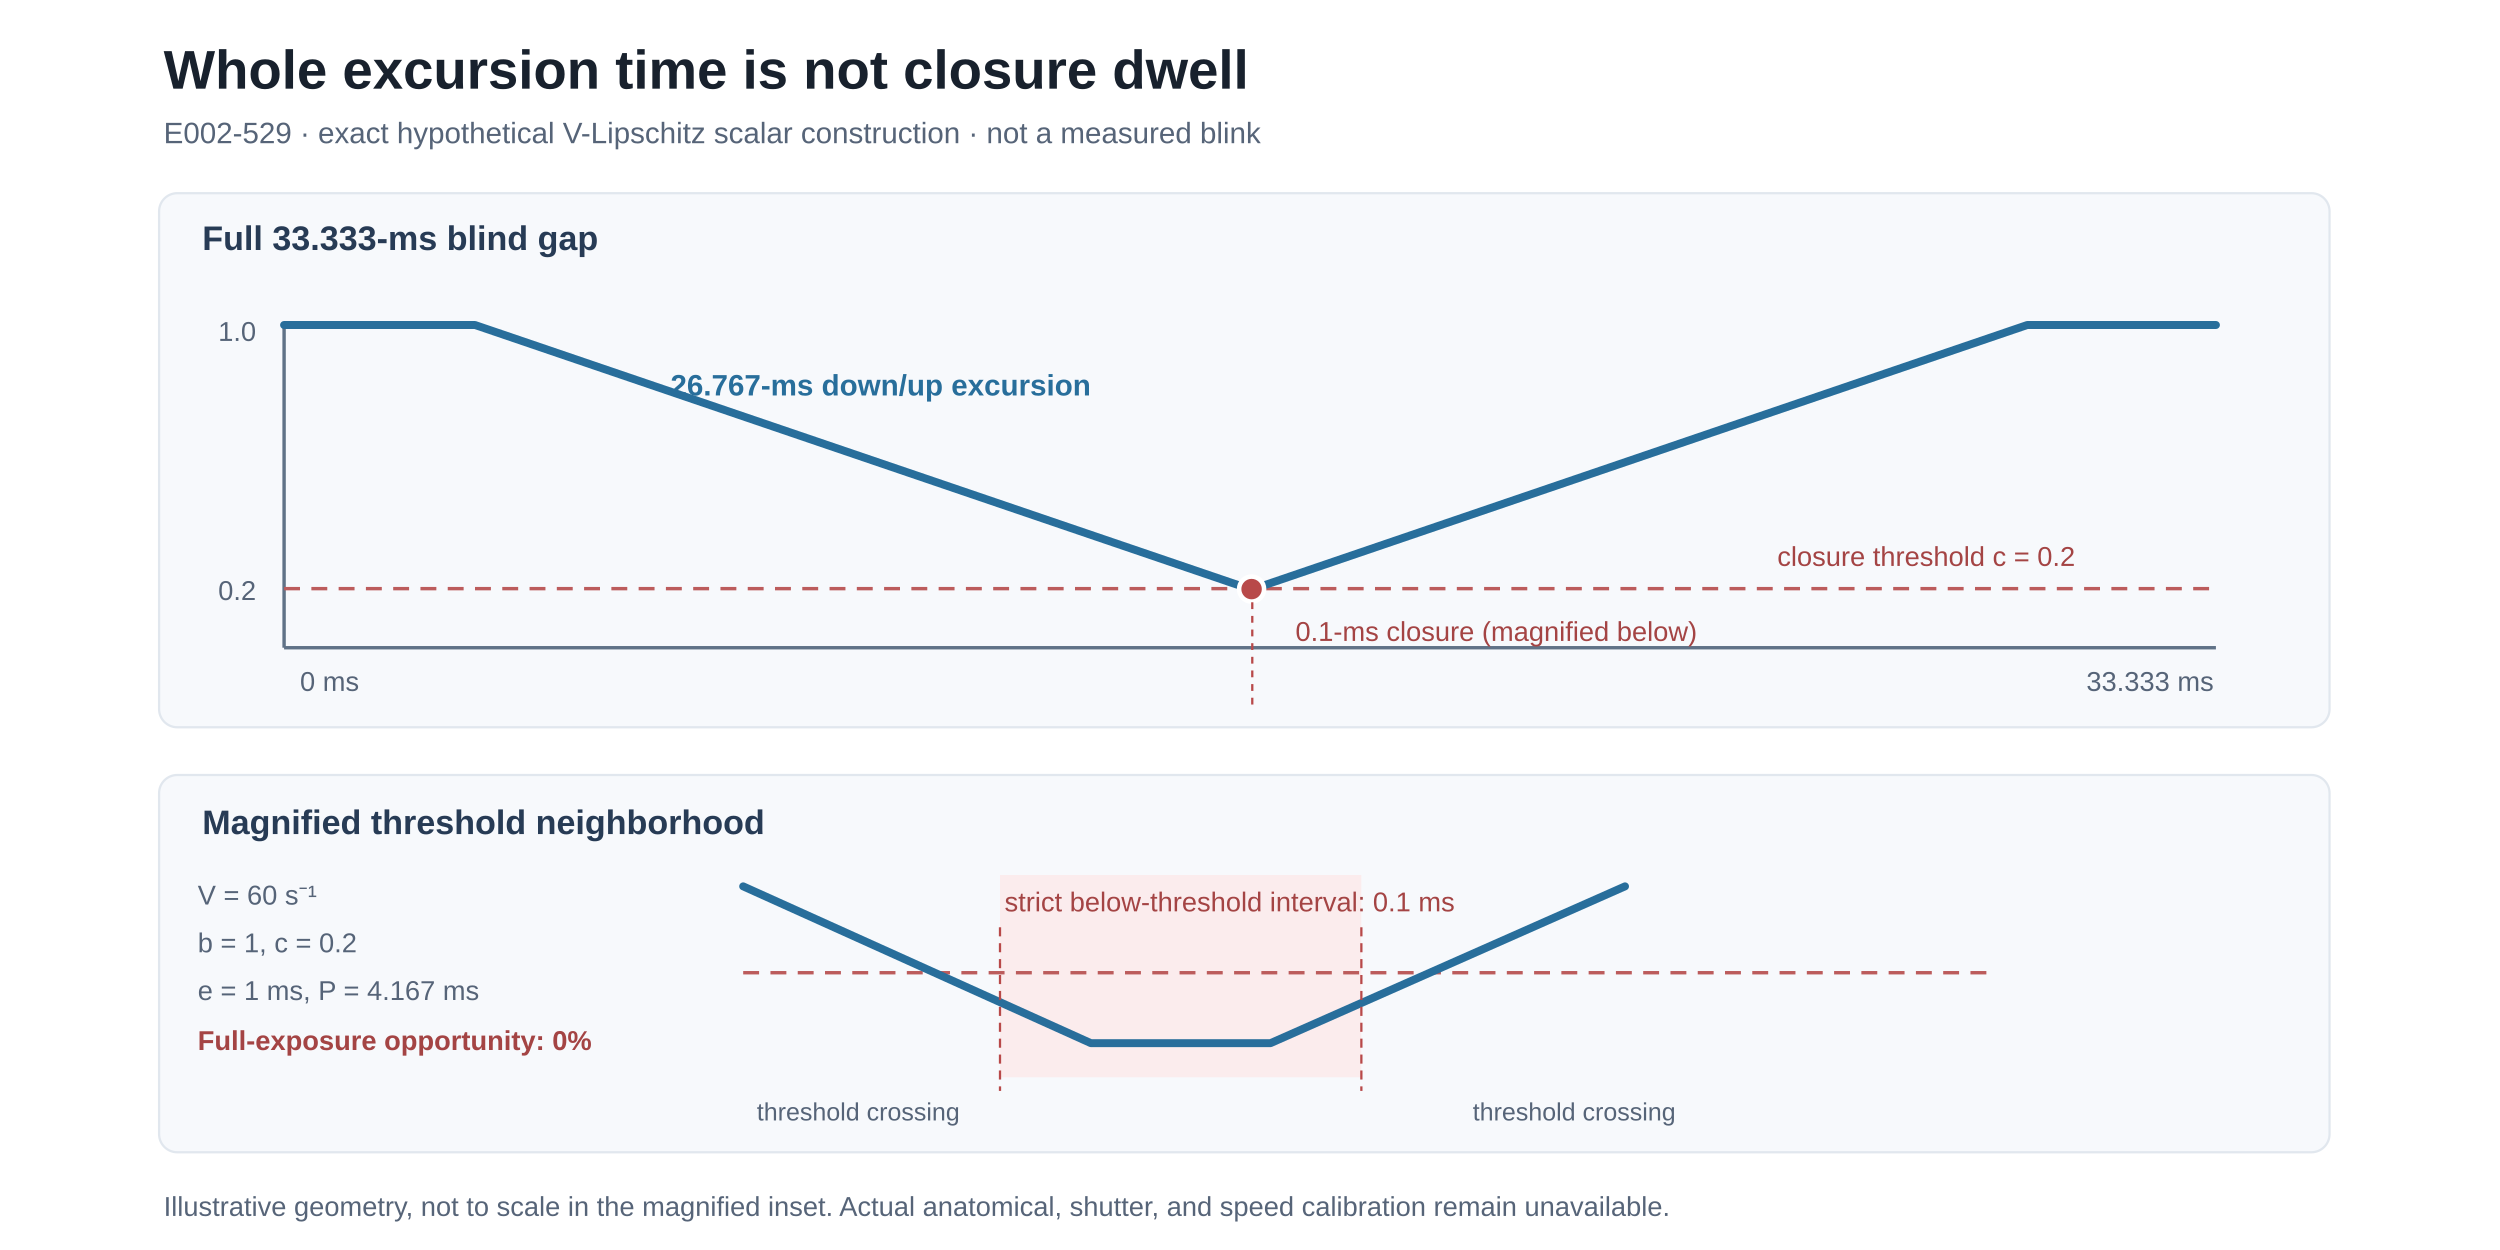
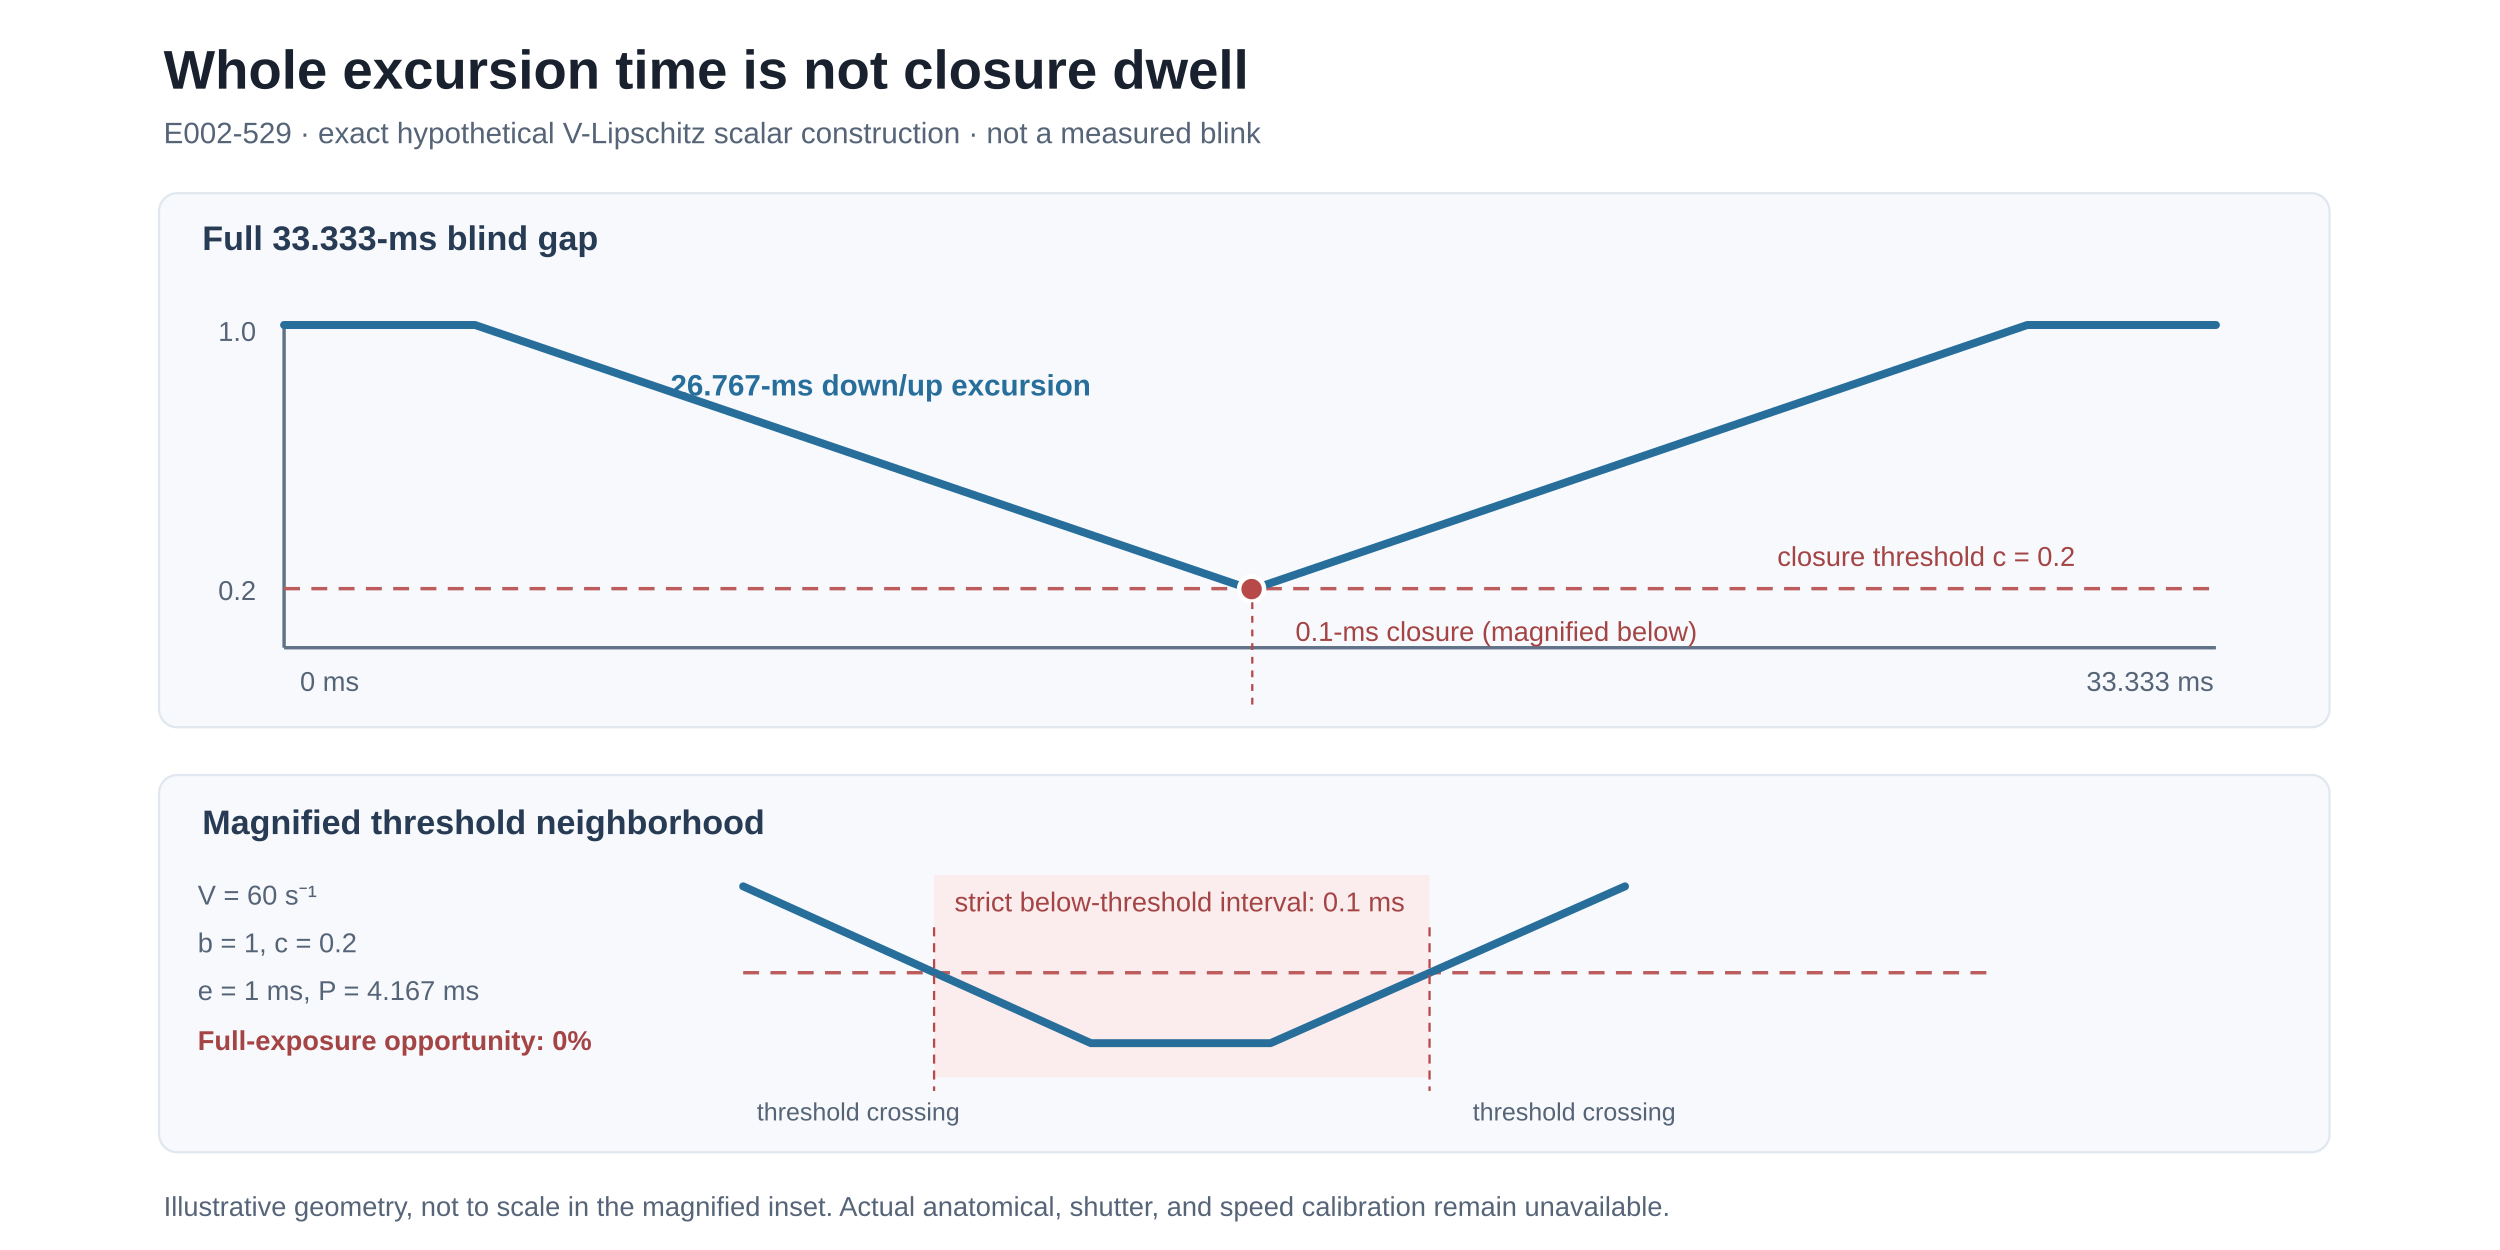
<svg xmlns="http://www.w3.org/2000/svg" width="1100" height="550" viewBox="0 0 1100 550" role="img" aria-labelledby="title desc">
  <rect width="1100" height="550" fill="#ffffff" />
  <text x="72" y="39" font-family="Arial,Helvetica,sans-serif" font-size="24" font-weight="700" fill="#18212d">Whole excursion time is not closure dwell</text>
  <text x="72" y="63" font-family="Arial,Helvetica,sans-serif" font-size="13" fill="#566478">E002-529 · exact hypothetical V-Lipschitz scalar construction · not a measured blink</text>
  <rect x="70" y="85" width="955" height="235" rx="8" fill="#f7f9fc" stroke="#e1e7ee" />
  <text x="89" y="110" font-family="Arial,Helvetica,sans-serif" font-size="15" font-weight="700" fill="#273b55">Full 33.333-ms blind gap</text>
  <line x1="125" y1="142" x2="125" y2="285" stroke="#607287" stroke-width="1.5" />
  <line x1="125" y1="285" x2="975" y2="285" stroke="#607287" stroke-width="1.5" />
  <text x="96" y="150" font-family="Arial,Helvetica,sans-serif" font-size="12" fill="#566478">1.0</text>
  <text x="96" y="264" font-family="Arial,Helvetica,sans-serif" font-size="12" fill="#566478">0.2</text>
  <line x1="125" y1="259" x2="975" y2="259" stroke="#bc5c5c" stroke-width="1.5" stroke-dasharray="7 5" />
  <text x="782" y="249" font-family="Arial,Helvetica,sans-serif" font-size="12" fill="#a44444">closure threshold c = 0.2</text>
  <polyline points="125,143 209,143 550,259.2 551.3,259.2 892,143 975,143" fill="none" stroke="#286e9b" stroke-width="3.5" stroke-linejoin="round" stroke-linecap="round" />
  <circle cx="550.7" cy="259.2" r="5.5" fill="#b84949" stroke="#ffffff" stroke-width="2" />
  <line x1="551" y1="265" x2="551" y2="313" stroke="#b84949" stroke-dasharray="3 3" />
  <text x="132" y="304" font-family="Arial,Helvetica,sans-serif" font-size="12" fill="#566478">0 ms</text>
  <text x="918" y="304" font-family="Arial,Helvetica,sans-serif" font-size="12" fill="#566478">33.333 ms</text>
  <text x="295" y="174" font-family="Arial,Helvetica,sans-serif" font-size="13" font-weight="700" fill="#286e9b">26.767-ms down/up excursion</text>
  <text x="570" y="282" font-family="Arial,Helvetica,sans-serif" font-size="12" fill="#a44444">0.1-ms closure (magnified below)</text>
  <rect x="70" y="341" width="955" height="166" rx="8" fill="#f7f9fc" stroke="#e1e7ee" />
  <text x="89" y="367" font-family="Arial,Helvetica,sans-serif" font-size="15" font-weight="700" fill="#273b55">Magnified threshold neighborhood</text>
-   <rect x="440" y="385" width="159" height="89" fill="#fce7e7" opacity="0.7" />
+   <rect x="411" y="385" width="218" height="89" fill="#fce7e7" opacity="0.7" />
  <line x1="327" y1="428" x2="878" y2="428" stroke="#bc5c5c" stroke-width="1.5" stroke-dasharray="7 5" />
  <polyline points="327,390 480,459 559,459 715,390" fill="none" stroke="#286e9b" stroke-width="3.5" stroke-linejoin="round" stroke-linecap="round" />
-   <line x1="440" y1="408" x2="440" y2="480" stroke="#b84949" stroke-dasharray="4 3" />
-   <line x1="599" y1="408" x2="599" y2="480" stroke="#b84949" stroke-dasharray="4 3" />
-   <text x="442" y="401" font-family="Arial,Helvetica,sans-serif" font-size="12" fill="#a44444">strict below-threshold interval: 0.1 ms</text>
+   <line x1="411" y1="408" x2="411" y2="480" stroke="#b84949" stroke-dasharray="4 3" />
+   <line x1="629" y1="408" x2="629" y2="480" stroke="#b84949" stroke-dasharray="4 3" />
+   <text x="420" y="401" font-family="Arial,Helvetica,sans-serif" font-size="12" fill="#a44444">strict below-threshold interval: 0.1 ms</text>
  <text x="333" y="493" font-family="Arial,Helvetica,sans-serif" font-size="11" fill="#566478">threshold crossing</text>
  <text x="648" y="493" font-family="Arial,Helvetica,sans-serif" font-size="11" fill="#566478">threshold crossing</text>
  <text x="87" y="398" font-family="Arial,Helvetica,sans-serif" font-size="12" fill="#566478">V = 60 s⁻¹</text>
  <text x="87" y="419" font-family="Arial,Helvetica,sans-serif" font-size="12" fill="#566478">b = 1, c = 0.2</text>
  <text x="87" y="440" font-family="Arial,Helvetica,sans-serif" font-size="12" fill="#566478">e = 1 ms, P = 4.167 ms</text>
  <text x="87" y="462" font-family="Arial,Helvetica,sans-serif" font-size="12" font-weight="700" fill="#a44444">Full-exposure opportunity: 0%</text>
  <text x="72" y="535" font-family="Arial,Helvetica,sans-serif" font-size="12" fill="#566478">Illustrative geometry, not to scale in the magnified inset. Actual anatomical, shutter, and speed calibration remain unavailable.</text>
</svg>
